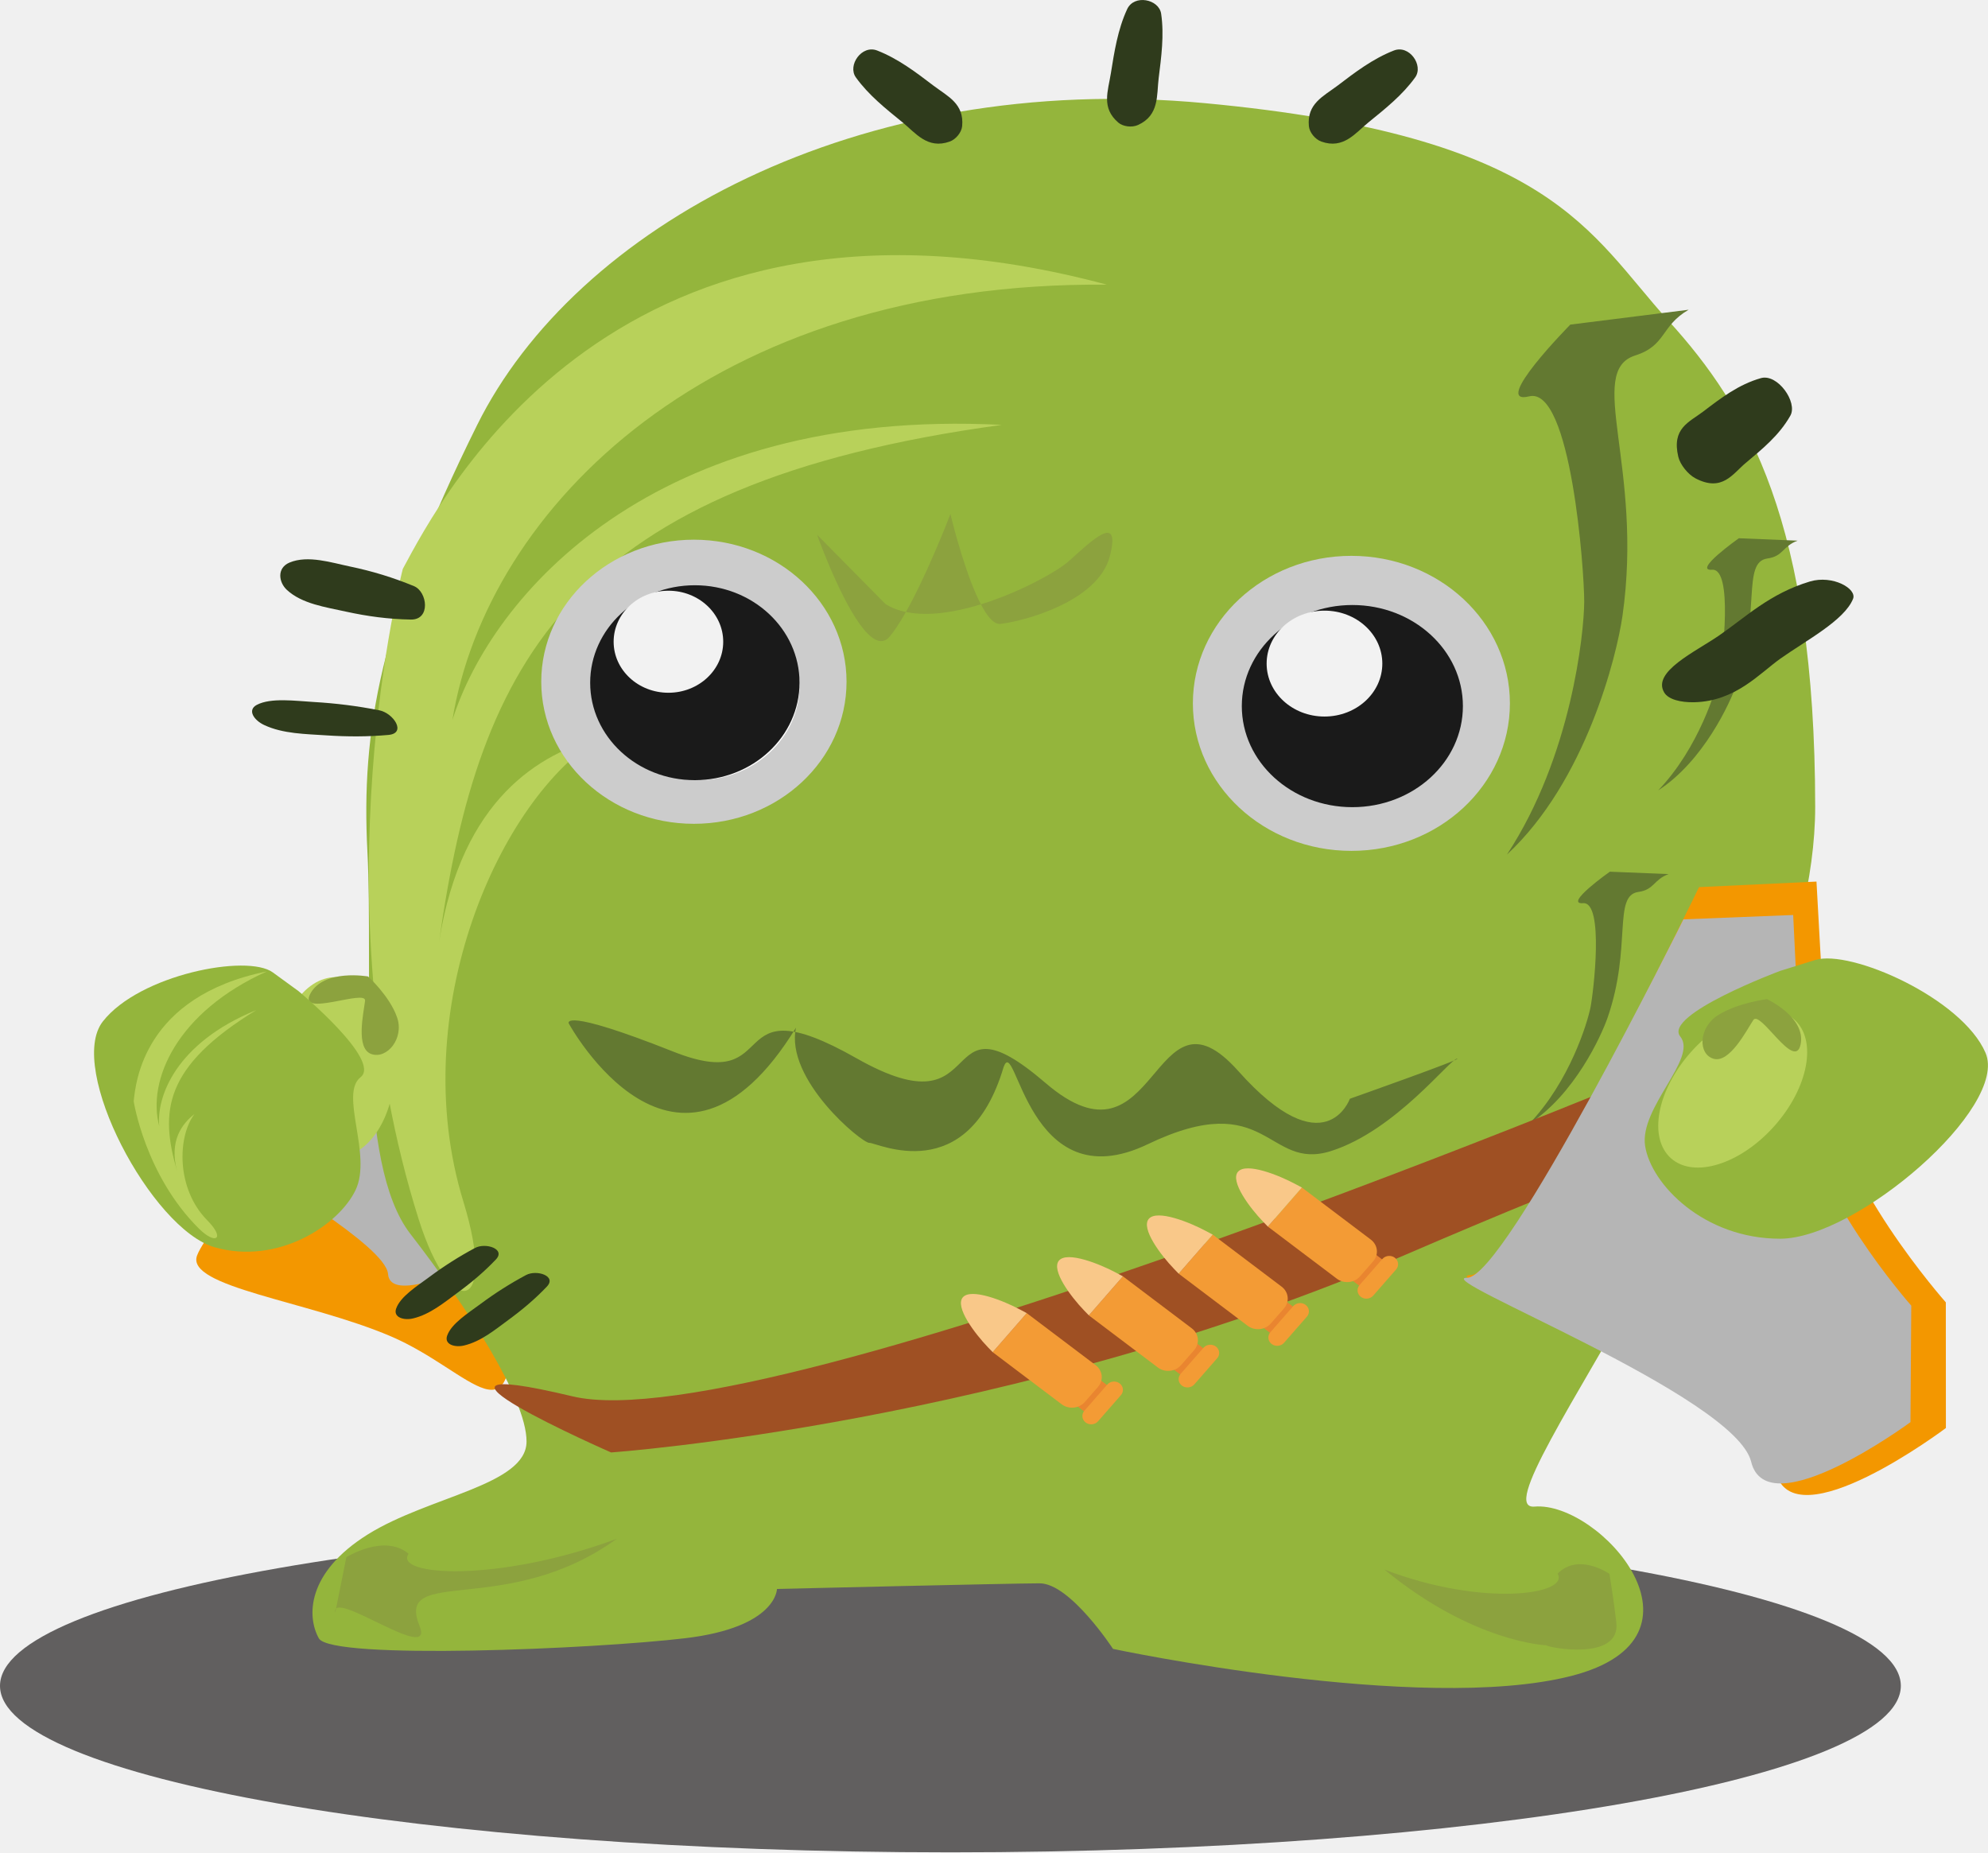
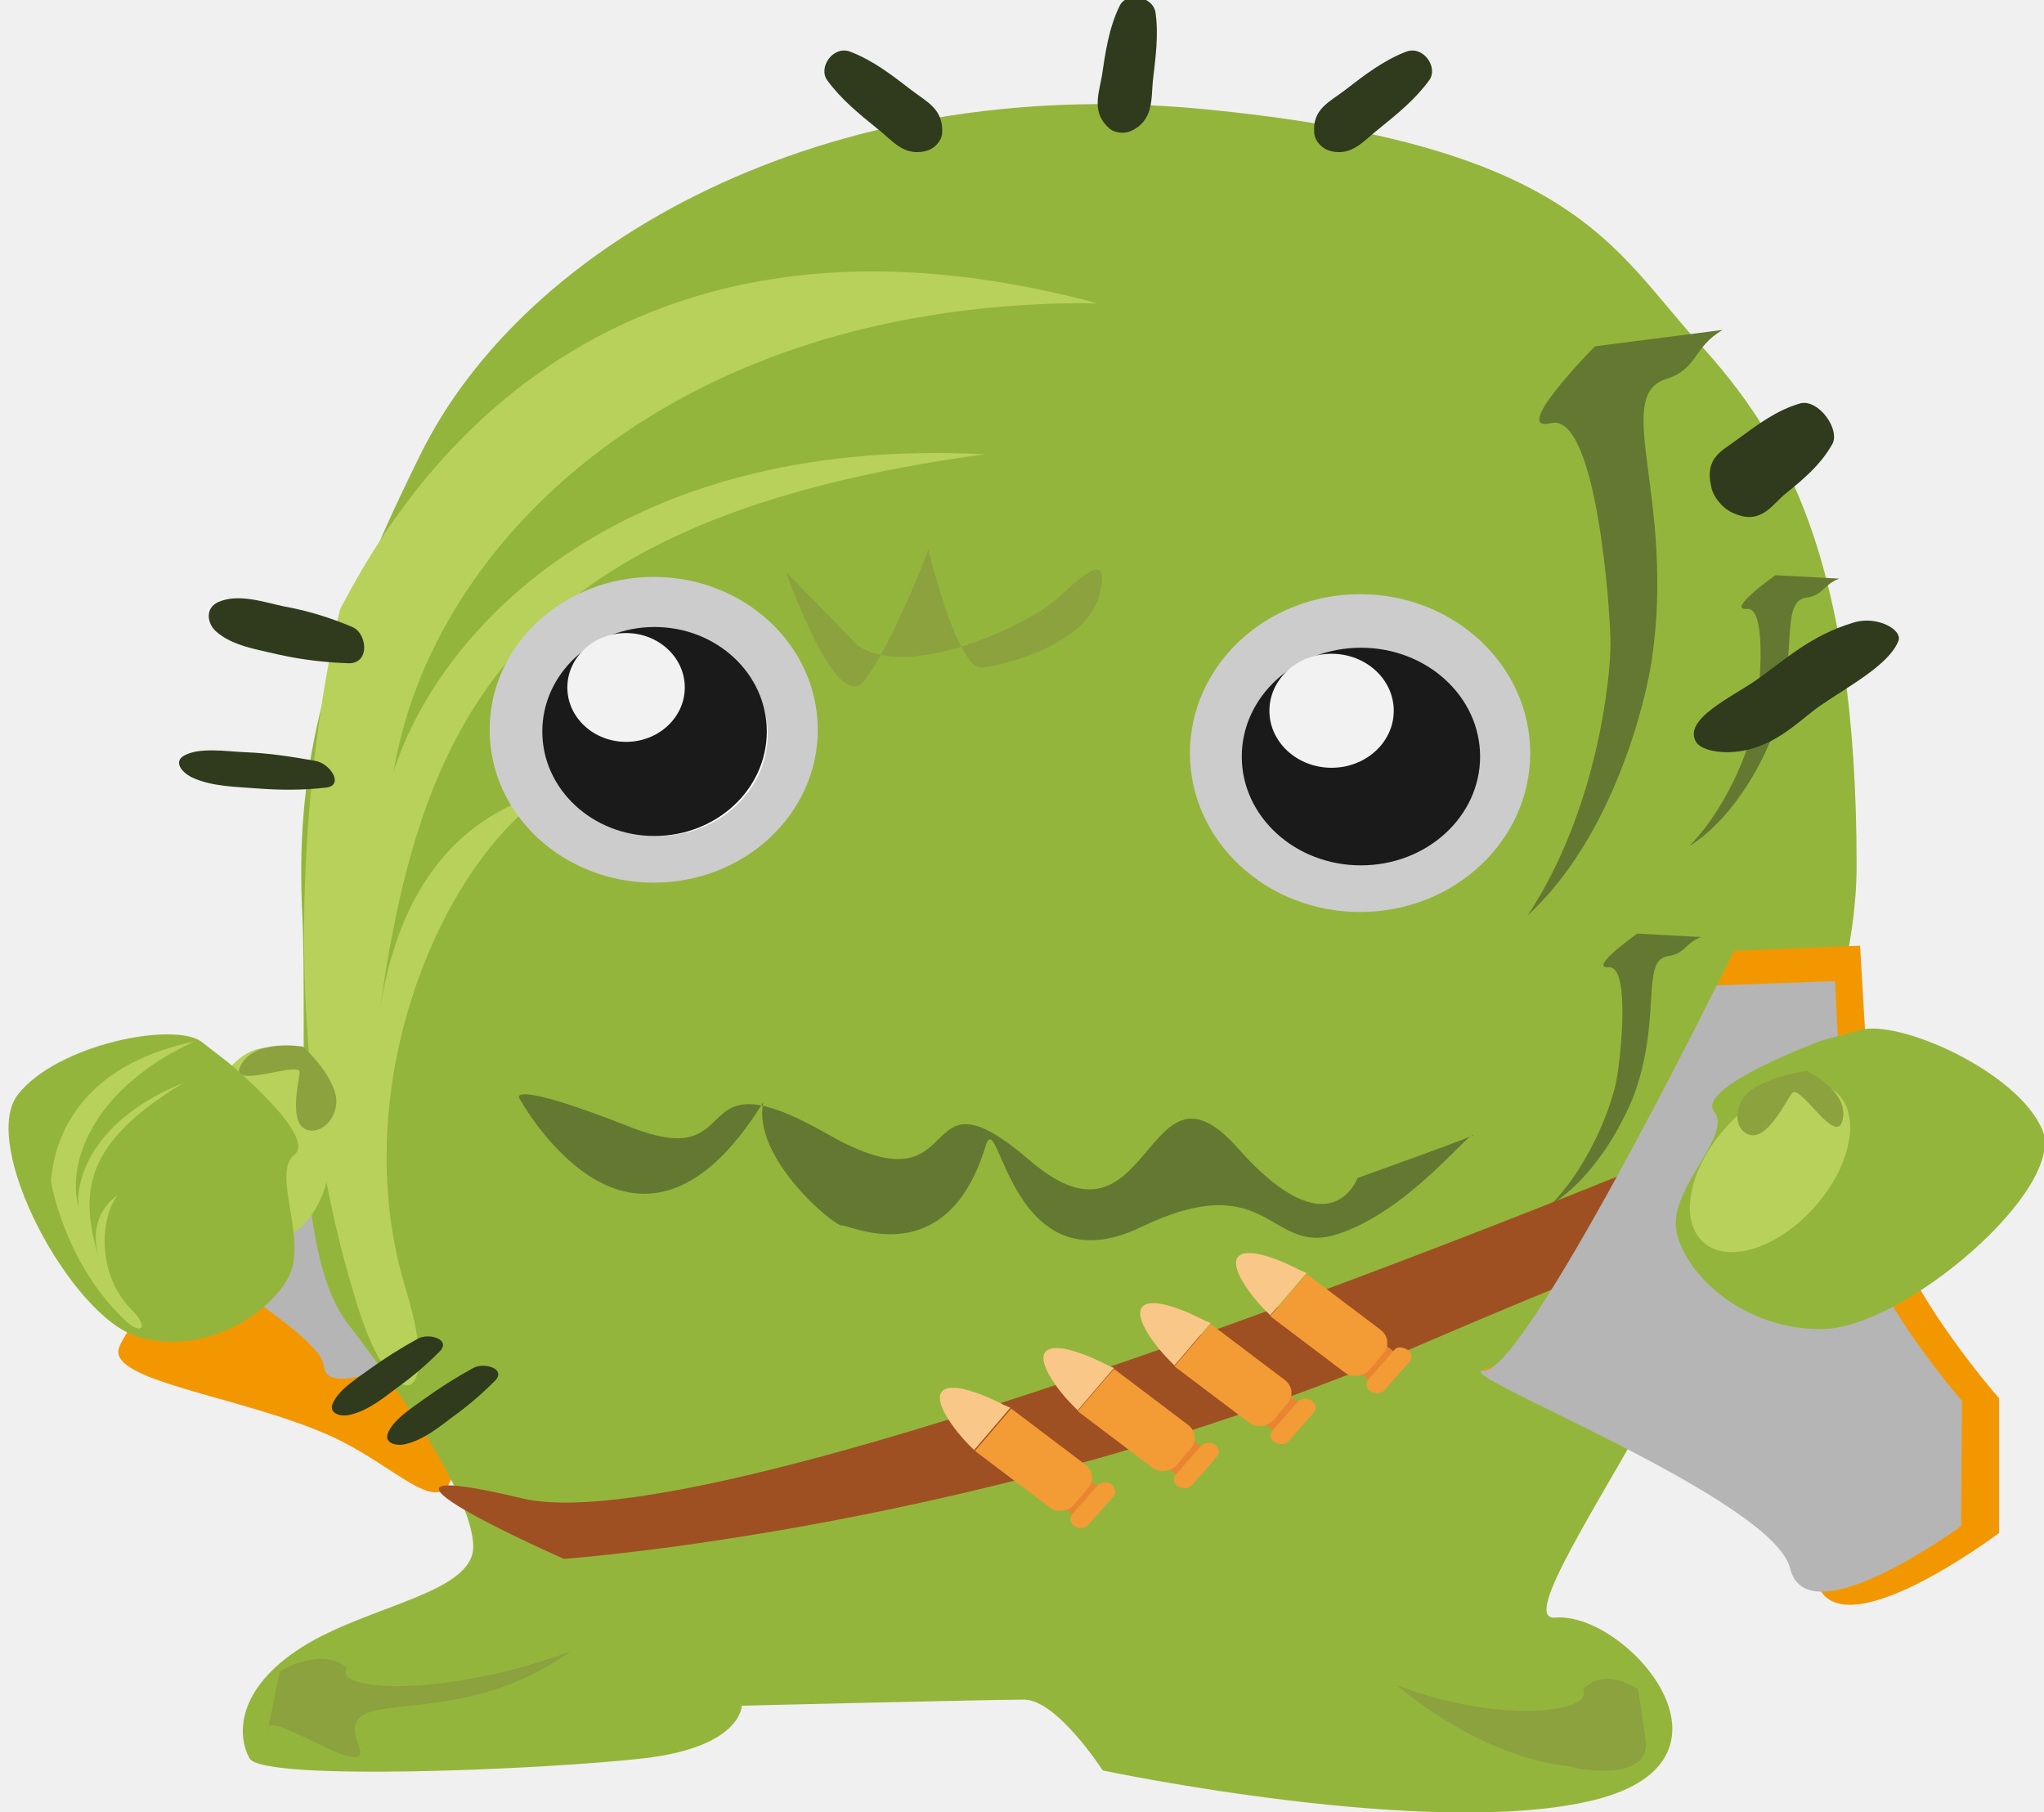
- <svg xmlns="http://www.w3.org/2000/svg" version="1.1" id="圖層_1" x="0px" y="0px" viewBox="0 0 247.45 230.55" style="enable-background:new 0 0 247.45 230.55;" xml:space="preserve">
+ <svg xmlns="http://www.w3.org/2000/svg" version="1.1" id="圖層_1" x="0px" y="0px" viewBox="0 0 236.7 209.8" style="enable-background:new 0 0 236.7 209.8;" xml:space="preserve">
  <style type="text/css">
- 	.st0{opacity:0.61;}
- 	.st1{fill:#060303;}
- 	.st2{fill:#F39700;}
- 	.st3{fill:#B5B5B5;}
- 	.st4{fill:#94B53C;}
- 	.st5{fill:#637931;}
- 	.st6{fill:#8CA23E;}
- 	.st7{fill:#B8D15A;}
- 	.st8{fill:#2F3B1C;}
- 	.st9{fill:#CCCCCC;}
- 	.st10{fill:#FFFFFF;}
- 	.st11{fill:#1A1A1A;}
- 	.st12{fill:#F2F2F2;}
- 	.st13{fill:#9F5023;}
- 	.st14{fill:#E98530;}
- 	.st15{fill:#F39B35;}
- 	.st16{fill:#F9C889;}
+ 	.st0{fill:#F39700;}
+ 	.st1{fill:#B5B5B5;}
+ 	.st2{fill:#94B53C;}
+ 	.st3{fill:#637931;}
+ 	.st4{fill:#8CA23E;}
+ 	.st5{fill:#B8D15A;}
+ 	.st6{fill:#2F3B1C;}
+ 	.st7{fill:#CCCCCC;}
+ 	.st8{fill:#FFFFFF;}
+ 	.st9{fill:#1A1A1A;}
+ 	.st10{fill:#F2F2F2;}
+ 	.st11{fill:#9F5023;}
+ 	.st12{fill:#E98530;}
+ 	.st13{fill:#F39B35;}
+ 	.st14{fill:#F9C889;}
</style>
  <g>
    <g>
-       <g class="st0">
-         <g>
-           <ellipse class="st1" cx="118.3" cy="209.82" rx="118.3" ry="20.72" />
-         </g>
-       </g>
      <g>
        <g>
          <g>
-             <path class="st2" d="M57.63,117.37c0,0-9.67,12.26-14.26,17.05s-17.38,17.93-18.84,21.84c-1.46,3.91,13.79,5.65,24.1,10.05       s15.91,14.27,14.79-3.85C62.31,144.34,57.63,117.37,57.63,117.37z" />
-             <path class="st3" d="M49.62,129.49c0,0-13.33,17.29-15.47,16.94c-2.15-0.35,13.88,8.54,14.15,12.14       c0.27,3.6,9.29-0.69,9.29-0.69l1.14-6.11c0,0-4.68-7.05-4.15-11.62s1.22-9.94,1.22-9.94L49.62,129.49z" />
+             <path class="st0" d="M46.9,117.1c0,0-9.7,12.3-14.3,17S15.3,152,13.8,156c-1.5,3.9,13.8,5.6,24.1,10.1s15.9,14.3,14.8-3.9       C51.6,144,46.9,117.1,46.9,117.1z" />
+             <path class="st1" d="M38.9,129.2c0,0-13.3,17.3-15.5,16.9c-2.1-0.4,13.9,8.5,14.1,12.1c0.3,3.6,9.3-0.7,9.3-0.7l1.1-6.1       c0,0-4.7-7.1-4.2-11.6s1.2-9.9,1.2-9.9L38.9,129.2z" />
          </g>
-           <path class="st4" d="M59.39,52.9C47.23,77.39,44.96,91,45.73,105.96s-1.5,38.77,5.35,47.61s14.46,20.4,14.46,25.84      s-12.16,6.81-19.77,11.57s-7.6,10.21-6.08,12.93c1.52,2.72,34.22,1.34,45.62-0.02s11.4-6.13,11.4-6.13s28.9-0.69,32.7-0.7      c3.8,0,9.13,8.16,9.13,8.16s38.31,8.14,57.03,3.37s3.56-21.77-4.57-21.08c-8.13,0.68,34.95-51.71,34.94-87.08      c-0.02-35.37-8.39-49.65-18.28-60.53s-14.33-23-57.68-27.06S71.54,28.41,59.39,52.9z" />
-           <path class="st5" d="M210.19,38.55c-3.49,2.01-2.77,4.46-6.65,5.69c-6.21,1.97,1.06,13.92-1.59,32.43      c-0.71,4.94-4.54,20.55-14.38,29.69c8.05-12.24,9.6-27.61,9.62-31.44c0.02-3.83-1.64-26.87-6.85-25.59      c-4.89,1.21,5.12-8.93,5.12-8.93L210.19,38.55z" />
-           <path class="st5" d="M207.69,108.79c-1.88,0.69-1.76,1.94-3.76,2.22c-3.2,0.45-0.79,6.85-3.82,15.62      c-0.81,2.34-4.14,9.6-9.77,13.24c5.06-5.29,7.26-12.62,7.63-14.48c0.37-1.86,1.73-13.18-0.92-12.98      c-2.49,0.19,3.33-3.92,3.33-3.92L207.69,108.79z" />
-           <path class="st5" d="M223.75,67.29c-1.88,0.69-1.76,1.94-3.76,2.22c-3.2,0.45-0.79,6.85-3.82,15.62      c-0.81,2.34-4.14,9.6-9.77,13.24c5.06-5.29,7.26-12.62,7.63-14.48c0.37-1.86,1.73-13.18-0.92-12.98      c-2.49,0.19,3.33-3.92,3.33-3.92L223.75,67.29z" />
-           <path class="st6" d="M41.73,200.7c-0.51-3.11,12.48,6.57,10.48,1.62c-3.05-7.52,10.91-0.9,24.57-10.81      c-14.88,5.52-27.85,4.61-25.92,1.87c-3.02-2.54-7.75,0.43-7.75,0.43L41.73,200.7z" />
-           <path class="st6" d="M192.46,204.77c0,0-9.07-0.32-20.13-9.42c12.23,4.69,23.07,3.12,21.55,0.51c2.6-2.67,6.45,0.02,6.45,0.02      s0.51,3.07,0.86,6.06C201.74,206.77,192.76,205.08,192.46,204.77z" />
-           <path class="st7" d="M50.14,70.8c4.81-8.92,26.74-51.68,87.64-35.37C88.51,35,60.59,63.26,56.31,89.62      c4.87-15.4,24.91-38.93,68.38-36.74c-53.54,7.3-65.06,29.24-70.03,64.28c2.84-17.81,12.56-23.38,20.05-25.37      c-12.45,7.49-24.33,34.03-17.03,57.77c4.27,13.9-1.55,14.88-5.55,2.24C39.42,111.6,50.14,70.8,50.14,70.8z" />
-           <path class="st8" d="M217.29,57.62c2.05-1.72,4.18-3.44,5.56-5.89c0.94-1.67-1.59-5.25-3.66-4.67c-2.79,0.79-5.01,2.5-7.16,4.14      c-1.79,1.36-3.97,2.09-3.13,5.65c0.23,0.97,1.19,2.18,2.13,2.68C214.37,61.28,215.67,58.97,217.29,57.62z" />
-           <path class="st8" d="M225.29,72.37c-4.98,1.49-7.99,4.43-11.28,6.7c-2.93,2.03-8.45,4.54-6.85,7.14      c0.51,0.83,2.01,1.23,3.73,1.19c5.13-0.12,8.12-3.58,10.72-5.43c3.16-2.24,7.95-4.74,9.04-7.43      C231.17,73.27,228.12,71.53,225.29,72.37z" />
-           <path class="st8" d="M51.53,72.95c-2.59-1.07-5.17-1.86-7.95-2.44c-2.28-0.47-5.25-1.46-7.55-0.49c-1.6,0.68-1.34,2.46-0.32,3.4      c1.88,1.74,4.82,2.14,7.34,2.7c2.69,0.59,5.3,0.94,8.09,0.99C53.64,77.15,53.2,73.64,51.53,72.95z" />
-           <path class="st8" d="M47.2,88.4c-2.75-0.54-5.4-0.87-8.15-1.03c-2.26-0.13-5.33-0.57-7.09,0.36c-1.22,0.65-0.34,1.92,0.93,2.51      c2.35,1.1,5.18,1.11,7.69,1.28c2.67,0.18,5.19,0.18,7.76-0.05C50.65,91.27,48.98,88.75,47.2,88.4z" />
-           <path class="st8" d="M59.13,155.32c-2.03,1.09-3.87,2.26-5.67,3.6c-1.47,1.1-3.64,2.43-4.16,3.97c-0.36,1.08,0.97,1.47,2.11,1.2      c2.12-0.5,3.88-1.98,5.53-3.19c1.76-1.29,3.32-2.61,4.76-4.12C63.01,155.44,60.44,154.62,59.13,155.32z" />
-           <path class="st8" d="M65.48,158.69c-2.03,1.09-3.87,2.26-5.67,3.6c-1.47,1.1-3.64,2.43-4.16,3.97c-0.36,1.08,0.97,1.47,2.11,1.2      c2.12-0.5,3.88-1.98,5.53-3.19c1.76-1.29,3.32-2.61,4.76-4.12C69.36,158.8,66.79,157.99,65.48,158.69z" />
-           <ellipse class="st9" cx="86.37" cy="84.85" rx="19" ry="17.68" />
-           <ellipse class="st10" cx="86.86" cy="85.31" rx="12.67" ry="11.79" />
+           <path class="st2" d="M48.7,52.6C36.5,77.1,34.3,90.7,35,105.7s-1.5,38.8,5.3,47.6s14.5,20.4,14.5,25.8s-12.2,6.8-19.8,11.6      s-7.6,10.2-6.1,12.9c1.5,2.7,34.2,1.3,45.6,0s11.4-6.1,11.4-6.1s28.9-0.7,32.7-0.7c3.8,0,9.1,8.2,9.1,8.2s38.3,8.1,57,3.4      s3.6-21.8-4.6-21.1c-8.1,0.7,34.9-51.7,34.9-87.1c0-35.4-8.4-49.7-18.3-60.5s-14.3-23-57.7-27.1S60.8,28.1,48.7,52.6z" />
+           <path class="st3" d="M199.5,38.2c-3.5,2-2.8,4.5-6.6,5.7c-6.2,2,1.1,13.9-1.6,32.4c-0.7,4.9-4.5,20.6-14.4,29.7      c8.1-12.2,9.6-27.6,9.6-31.4c0-3.8-1.6-26.9-6.9-25.6c-4.9,1.2,5.1-8.9,5.1-8.9L199.5,38.2z" />
+           <path class="st3" d="M197,108.5c-1.9,0.7-1.8,1.9-3.8,2.2c-3.2,0.4-0.8,6.8-3.8,15.6c-0.8,2.3-4.1,9.6-9.8,13.2      c5.1-5.3,7.3-12.6,7.6-14.5c0.4-1.9,1.7-13.2-0.9-13c-2.5,0.2,3.3-3.9,3.3-3.9L197,108.5z" />
+           <path class="st3" d="M213,67c-1.9,0.7-1.8,1.9-3.8,2.2c-3.2,0.4-0.8,6.8-3.8,15.6c-0.8,2.3-4.1,9.6-9.8,13.2      c5.1-5.3,7.3-12.6,7.6-14.5c0.4-1.9,1.7-13.2-0.9-13c-2.5,0.2,3.3-3.9,3.3-3.9L213,67z" />
+           <path class="st4" d="M31,200.4c-0.5-3.1,12.5,6.6,10.5,1.6c-3-7.5,10.9-0.9,24.6-10.8c-14.9,5.5-27.8,4.6-25.9,1.9      c-3-2.5-7.8,0.4-7.8,0.4L31,200.4z" />
+           <path class="st4" d="M181.8,204.5c0,0-9.1-0.3-20.1-9.4c12.2,4.7,23.1,3.1,21.6,0.5c2.6-2.7,6.4,0,6.4,0s0.5,3.1,0.9,6.1      C191,206.5,182.1,204.8,181.8,204.5z" />
+           <path class="st5" d="M39.4,70.5c4.8-8.9,26.7-51.7,87.6-35.4C77.8,34.7,49.9,63,45.6,89.3c4.9-15.4,24.9-38.9,68.4-36.7      c-53.5,7.3-65.1,29.2-70,64.3C46.8,99,56.5,93.5,64,91.5c-12.4,7.5-24.3,34-17,57.8c4.3,13.9-1.5,14.9-5.5,2.2      C28.7,111.3,39.4,70.5,39.4,70.5z" />
+           <path class="st6" d="M206.6,57.3c2.1-1.7,4.2-3.4,5.6-5.9c0.9-1.7-1.6-5.2-3.7-4.7c-2.8,0.8-5,2.5-7.2,4.1      c-1.8,1.4-4,2.1-3.1,5.7c0.2,1,1.2,2.2,2.1,2.7C203.7,61,205,58.7,206.6,57.3z" />
+           <path class="st6" d="M214.6,72.1c-5,1.5-8,4.4-11.3,6.7c-2.9,2-8.4,4.5-6.9,7.1c0.5,0.8,2,1.2,3.7,1.2c5.1-0.1,8.1-3.6,10.7-5.4      c3.2-2.2,7.9-4.7,9-7.4C220.5,73,217.4,71.2,214.6,72.1z" />
+           <path class="st6" d="M40.8,72.6c-2.6-1.1-5.2-1.9-8-2.4c-2.3-0.5-5.2-1.5-7.5-0.5c-1.6,0.7-1.3,2.5-0.3,3.4      c1.9,1.7,4.8,2.1,7.3,2.7c2.7,0.6,5.3,0.9,8.1,1C42.9,76.8,42.5,73.3,40.8,72.6z" />
+           <path class="st6" d="M36.5,88.1c-2.8-0.5-5.4-0.9-8.1-1c-2.3-0.1-5.3-0.6-7.1,0.4c-1.2,0.7-0.3,1.9,0.9,2.5      c2.3,1.1,5.2,1.1,7.7,1.3c2.7,0.2,5.2,0.2,7.8-0.1C39.9,91,38.3,88.4,36.5,88.1z" />
+           <path class="st6" d="M48.4,155c-2,1.1-3.9,2.3-5.7,3.6c-1.5,1.1-3.6,2.4-4.2,4c-0.4,1.1,1,1.5,2.1,1.2c2.1-0.5,3.9-2,5.5-3.2      c1.8-1.3,3.3-2.6,4.8-4.1C52.3,155.1,49.7,154.3,48.4,155z" />
+           <path class="st6" d="M54.8,158.4c-2,1.1-3.9,2.3-5.7,3.6c-1.5,1.1-3.6,2.4-4.2,4c-0.4,1.1,1,1.5,2.1,1.2c2.1-0.5,3.9-2,5.5-3.2      c1.8-1.3,3.3-2.6,4.8-4.1C58.7,158.5,56.1,157.7,54.8,158.4z" />
+           <ellipse class="st7" cx="75.7" cy="84.5" rx="19" ry="17.7" />
+           <ellipse class="st8" cx="76.2" cy="85" rx="12.7" ry="11.8" />
          <g>
-             <ellipse class="st11" cx="86.49" cy="84.97" rx="13.03" ry="12.13" />
-             <ellipse class="st12" cx="83.2" cy="79.87" rx="6.82" ry="6.35" />
+             <ellipse class="st9" cx="75.8" cy="84.7" rx="13" ry="12.1" />
+             <ellipse class="st10" cx="72.5" cy="79.6" rx="6.8" ry="6.3" />
          </g>
          <g>
-             <ellipse class="st9" cx="168.21" cy="87.54" rx="19.73" ry="18.36" />
-             <ellipse class="st10" cx="168.72" cy="88.01" rx="13.15" ry="12.24" />
+             <ellipse class="st7" cx="157.5" cy="87.2" rx="19.7" ry="18.4" />
+             <ellipse class="st8" cx="158" cy="87.7" rx="13.1" ry="12.2" />
          </g>
-           <path class="st5" d="M70.79,127.37c0,0,13.45,24.71,28.29,0.53c-1.41,6.44,8.22,14.39,9.13,14.34s12.22,5.68,16.71-9.43      c1.54-4.33,2.91,16.81,17.94,9.6c15.03-7.21,14.81,3.41,22.84,0.84c8.04-2.57,14.76-11.44,15.67-11.49s-13.35,4.99-13.35,4.99      s-3.09,8.66-13.9-3.46s-9.92,13.57-23.99,1.49c-14.07-12.08-6.48,6.59-23.52-3.07s-8.81,4.74-22.84-0.84      C69.74,125.31,70.79,127.37,70.79,127.37z" />
-           <path class="st5" d="M204.8,205.19" />
+           <path class="st3" d="M60.1,127.1c0,0,13.4,24.7,28.3,0.5c-1.4,6.4,8.2,14.4,9.1,14.3s12.2,5.7,16.7-9.4      c1.5-4.3,2.9,16.8,17.9,9.6c15-7.2,14.8,3.4,22.8,0.8c8-2.6,14.8-11.4,15.7-11.5s-13.4,5-13.4,5s-3.1,8.7-13.9-3.5      s-9.9,13.6-24,1.5s-6.5,6.6-23.5-3.1s-8.8,4.7-22.8-0.8C59,125,60.1,127.1,60.1,127.1z" />
+           <path class="st3" d="M194.1,204.9" />
          <g>
-             <ellipse class="st7" cx="41.82" cy="132.83" rx="7.31" ry="11.22" />
-             <path class="st6" d="M45.81,121.53c0,0-5.49-0.97-7.17,2.12c-1.68,3.08,6.99-0.61,6.8,0.91c-0.18,1.51-1.2,5.92,0.77,6.62       s4.15-1.98,3.2-4.6C48.48,123.94,45.81,121.53,45.81,121.53z" />
+             <ellipse class="st5" cx="31.1" cy="132.5" rx="7.3" ry="11.2" />
+             <path class="st4" d="M35.1,121.2c0,0-5.5-1-7.2,2.1c-1.7,3.1,7-0.6,6.8,0.9c-0.2,1.5-1.2,5.9,0.8,6.6s4.2-2,3.2-4.6       C37.8,123.6,35.1,121.2,35.1,121.2z" />
          </g>
-           <path class="st4" d="M37.15,123.35c0,0,10.4,8.63,7.73,10.72c-2.66,2.09,1.47,9.66-0.62,14.04s-9.66,9.35-17.52,7.13      S8.25,132.95,12.8,127.13s17.95-8.43,21.15-6.11C37.15,123.35,37.15,123.35,37.15,123.35z" />
-           <path class="st7" d="M16.64,137.06c0.25-2.27,1.19-13.04,16.58-16.16c-11.24,5.06-14.92,13.58-13.4,19.25      c-0.35-3.56,1.98-10.32,12.07-14.43c-11.48,7.04-12.03,12.59-9.84,20.06c-1.04-3.83,0.65-5.95,2.16-7.13      c-2.12,2.79-2.31,9.29,1.59,13.23c2.29,2.31,1.05,3.11-1.05,1.02C18.06,146.27,16.64,137.06,16.64,137.06z" />
+           <path class="st2" d="M26.4,123c0,0,10.4,8.6,7.7,10.7c-2.7,2.1,1.5,9.7-0.6,14s-9.7,9.4-17.5,7.1s-18.5-22.3-13.9-28.1      c4.6-5.8,18-8.4,21.2-6.1C26.4,123,26.4,123,26.4,123z" />
+           <path class="st5" d="M5.9,136.8c0.2-2.3,1.2-13,16.6-16.2c-11.2,5.1-14.9,13.6-13.4,19.2c-0.4-3.6,2-10.3,12.1-14.4      c-11.5,7-12,12.6-9.8,20.1c-1-3.8,0.6-5.9,2.2-7.1c-2.1,2.8-2.3,9.3,1.6,13.2c2.3,2.3,1,3.1-1,1C7.4,146,5.9,136.8,5.9,136.8z" />
          <g>
-             <ellipse class="st11" cx="168.33" cy="87.88" rx="13.76" ry="12.58" />
-             <ellipse class="st12" cx="164.86" cy="82.59" rx="7.2" ry="6.59" />
+             <ellipse class="st9" cx="157.6" cy="87.6" rx="13.8" ry="12.6" />
+             <ellipse class="st10" cx="154.2" cy="82.3" rx="7.2" ry="6.6" />
          </g>
-           <path class="st13" d="M210.33,131.49c0,0-114.72,48.1-139.06,42.3c-24.34-5.8,4.79,6.98,4.79,6.98s49.83-3.47,99.01-24.66      s47.97-16.74,47.97-16.74L216.48,129" />
+           <path class="st11" d="M199.6,131.2c0,0-114.7,48.1-139.1,42.3c-24.3-5.8,4.8,7,4.8,7s49.8-3.5,99-24.7s48-16.7,48-16.7      l-6.6-10.4" />
          <g>
-             <path class="st2" d="M211.48,110.41c0,0-23.36,48.3-28.47,48.3s35.81,15.63,38.01,24.47s21.19-5.45,21.19-5.45l-0.01-15.64       c0,0-13.89-15.64-14.63-27.2s-1.47-25.17-1.47-25.17L211.48,110.41z" />
-             <path class="st3" d="M209.54,114.42c0,0-22.14,44.64-26.92,44.61s33.35,14.69,35.35,22.9S237.8,177,237.8,177l0.1-14.5       c0,0-12.87-14.57-13.49-25.29s-1.21-23.33-1.21-23.33L209.54,114.42z" />
+             <path class="st0" d="M200.8,110.1c0,0-23.4,48.3-28.5,48.3s35.8,15.6,38,24.5s21.2-5.4,21.2-5.4l0-15.6       c0,0-13.9-15.6-14.6-27.2s-1.5-25.2-1.5-25.2L200.8,110.1z" />
+             <path class="st1" d="M198.8,114.1c0,0-22.1,44.6-26.9,44.6s33.4,14.7,35.4,22.9s19.8-4.9,19.8-4.9l0.1-14.5       c0,0-12.9-14.6-13.5-25.3s-1.2-23.3-1.2-23.3L198.8,114.1z" />
          </g>
-           <path class="st4" d="M221.57,120.84c0,0-14.61,5.45-12.42,8.17s-5.11,8.84-4.38,13.61c0.73,4.76,7.31,11.56,16.81,11.55      c9.5,0,28.49-16.34,25.56-23.14c-2.93-6.8-16.81-12.91-21.2-11.55C221.57,120.84,221.57,120.84,221.57,120.84z" />
+           <path class="st2" d="M210.9,120.5c0,0-14.6,5.4-12.4,8.2c2.2,2.7-5.1,8.8-4.4,13.6c0.7,4.8,7.3,11.6,16.8,11.6      c9.5,0,28.5-16.3,25.6-23.1c-2.9-6.8-16.8-12.9-21.2-11.5C210.9,120.5,210.9,120.5,210.9,120.5z" />
          <g>
-             <ellipse transform="matrix(0.6653 -0.7466 0.7466 0.6653 -28.9987 206.3847)" class="st7" cx="215.67" cy="135.53" rx="11.55" ry="6.94" />
-             <path class="st6" d="M219.94,124.35c0,0,4.89,2.27,4.18,5.65s-5.03-4.35-5.88-3.05c-0.85,1.3-2.94,5.37-4.92,4.83       s-1.93-3.87,0.52-5.43C216.29,124.8,219.94,124.35,219.94,124.35z" />
+             <ellipse transform="matrix(0.6653 -0.7466 0.7466 0.6653 -32.3547 198.2876)" class="st5" cx="205" cy="135.2" rx="11.6" ry="6.9" />
+             <path class="st4" d="M209.2,124c0,0,4.9,2.3,4.2,5.6c-0.7,3.4-5-4.3-5.9-3c-0.9,1.3-2.9,5.4-4.9,4.8s-1.9-3.9,0.5-5.4       C205.6,124.5,209.2,124,209.2,124z" />
          </g>
          <g>
-             <polygon class="st14" points="138.64,173.02 135.78,176.3 132.83,174.06 135.68,170.79      " />
-             <path class="st15" d="M137.82,172.33l-2.85,3.26c-0.38,0.44-0.31,1.09,0.16,1.45s1.17,0.29,1.55-0.15l2.85-3.26       c0.38-0.44,0.31-1.09-0.16-1.45C138.9,171.82,138.2,171.88,137.82,172.33z" />
-             <path class="st15" d="M123.56,168.29l8.58,6.48c0.88,0.67,2.18,0.54,2.89-0.28l1.65-1.89c0.71-0.82,0.58-2.02-0.3-2.69       l-8.58-6.48L123.56,168.29z" />
-             <path class="st16" d="M127.03,163.02c-2.08-1.12-6.14-2.75-7.18-1.56s1.51,4.55,3.12,6.22l0.59,0.61l4.24-4.86L127.03,163.02z" />
+             <polygon class="st12" points="127.9,172.7 125.1,176 122.1,173.8 125,170.5      " />
+             <path class="st13" d="M127.1,172l-2.9,3.3c-0.4,0.4-0.3,1.1,0.2,1.4s1.2,0.3,1.6-0.1l2.9-3.3c0.4-0.4,0.3-1.1-0.2-1.4       C128.2,171.5,127.5,171.6,127.1,172z" />
+             <path class="st13" d="M112.9,168l8.6,6.5c0.9,0.7,2.2,0.5,2.9-0.3l1.6-1.9c0.7-0.8,0.6-2-0.3-2.7l-8.6-6.5L112.9,168z" />
+             <path class="st14" d="M116.3,162.7c-2.1-1.1-6.1-2.8-7.2-1.6s1.5,4.6,3.1,6.2l0.6,0.6l4.2-4.9L116.3,162.7z" />
          </g>
          <g>
-             <polygon class="st14" points="150.62,168.44 147.76,171.71 144.8,169.48 147.66,166.2      " />
-             <path class="st15" d="M149.8,167.74l-2.85,3.26c-0.38,0.44-0.31,1.09,0.16,1.45s1.17,0.29,1.55-0.15l2.85-3.26       c0.38-0.44,0.31-1.09-0.16-1.45C150.88,167.24,150.18,167.3,149.8,167.74z" />
-             <path class="st15" d="M135.53,163.71l8.58,6.48c0.88,0.67,2.18,0.54,2.89-0.28l1.65-1.89c0.71-0.82,0.58-2.02-0.3-2.69       l-8.58-6.48L135.53,163.71z" />
-             <path class="st16" d="M139,158.44c-2.08-1.12-6.14-2.75-7.18-1.56s1.51,4.55,3.12,6.22l0.59,0.61l4.24-4.86L139,158.44z" />
+             <polygon class="st12" points="139.9,168.1 137.1,171.4 134.1,169.2 137,165.9      " />
+             <path class="st13" d="M139.1,167.4l-2.9,3.3c-0.4,0.4-0.3,1.1,0.2,1.4s1.2,0.3,1.6-0.1l2.9-3.3c0.4-0.4,0.3-1.1-0.2-1.4       C140.2,166.9,139.5,167,139.1,167.4z" />
+             <path class="st13" d="M124.8,163.4l8.6,6.5c0.9,0.7,2.2,0.5,2.9-0.3l1.6-1.9c0.7-0.8,0.6-2-0.3-2.7l-8.6-6.5L124.8,163.4z" />
+             <path class="st14" d="M128.3,158.1c-2.1-1.1-6.1-2.8-7.2-1.6s1.5,4.6,3.1,6.2l0.6,0.6l4.2-4.9L128.3,158.1z" />
          </g>
          <g>
-             <polygon class="st14" points="161.79,163.25 158.93,166.53 155.98,164.29 158.83,161.02      " />
-             <path class="st15" d="M160.97,162.56l-2.85,3.26c-0.38,0.44-0.31,1.09,0.16,1.45s1.17,0.29,1.55-0.15l2.85-3.26       c0.38-0.44,0.31-1.09-0.16-1.45S161.36,162.12,160.97,162.56z" />
-             <path class="st15" d="M146.71,158.52l8.58,6.48c0.88,0.67,2.18,0.54,2.89-0.28l1.65-1.89c0.71-0.82,0.58-2.02-0.3-2.69       l-8.58-6.48L146.71,158.52z" />
-             <path class="st16" d="M150.18,153.25c-2.08-1.12-6.14-2.75-7.18-1.56s1.51,4.55,3.12,6.22l0.59,0.61l4.24-4.86L150.18,153.25z" />
+             <polygon class="st12" points="151.1,162.9 148.2,166.2 145.3,164 148.1,160.7      " />
+             <path class="st13" d="M150.3,162.3l-2.9,3.3c-0.4,0.4-0.3,1.1,0.2,1.4s1.2,0.3,1.6-0.1l2.9-3.3c0.4-0.4,0.3-1.1-0.2-1.4       S150.7,161.8,150.3,162.3z" />
+             <path class="st13" d="M136,158.2l8.6,6.5c0.9,0.7,2.2,0.5,2.9-0.3l1.6-1.9c0.7-0.8,0.6-2-0.3-2.7l-8.6-6.5L136,158.2z" />
+             <path class="st14" d="M139.5,152.9c-2.1-1.1-6.1-2.8-7.2-1.6s1.5,4.6,3.1,6.2l0.6,0.6l4.2-4.9L139.5,152.9z" />
          </g>
          <g>
-             <polygon class="st14" points="172.89,157.39 170.03,160.66 167.08,158.43 169.93,155.15      " />
-             <path class="st15" d="M172.07,156.69l-2.85,3.26c-0.38,0.44-0.31,1.09,0.16,1.45s1.17,0.29,1.55-0.15l2.85-3.26       c0.38-0.44,0.31-1.09-0.16-1.45C173.15,156.18,172.45,156.25,172.07,156.69z" />
-             <path class="st15" d="M157.81,152.66l8.58,6.48c0.88,0.67,2.18,0.54,2.89-0.28l1.65-1.89c0.71-0.82,0.58-2.02-0.3-2.69       l-8.58-6.48L157.81,152.66z" />
-             <path class="st16" d="M161.28,147.39c-2.08-1.12-6.14-2.75-7.18-1.56s1.51,4.55,3.12,6.22l0.59,0.61l4.24-4.86L161.28,147.39z" />
+             <polygon class="st12" points="162.2,157.1 159.3,160.4 156.4,158.1 159.2,154.8      " />
+             <path class="st13" d="M161.4,156.4l-2.9,3.3c-0.4,0.4-0.3,1.1,0.2,1.4s1.2,0.3,1.6-0.1l2.9-3.3c0.4-0.4,0.3-1.1-0.2-1.4       C162.4,155.9,161.7,155.9,161.4,156.4z" />
+             <path class="st13" d="M147.1,152.4l8.6,6.5c0.9,0.7,2.2,0.5,2.9-0.3l1.6-1.9c0.7-0.8,0.6-2-0.3-2.7l-8.6-6.5L147.1,152.4z" />
+             <path class="st14" d="M150.6,147.1c-2.1-1.1-6.1-2.8-7.2-1.6s1.5,4.6,3.1,6.2l0.6,0.6l4.2-4.9L150.6,147.1z" />
          </g>
-           <path class="st6" d="M101.7,66.55c0,0,2.64,7.43,5.34,11.16c1.32,1.82,2.65,2.76,3.7,1.52c2.45-2.92,5.62-10.4,6.94-13.68      c0.39-0.97,0.62-1.58,0.62-1.58s1.4,5.91,3.18,9.96c0.96,2.19,2.03,3.83,3.04,3.72c2.9-0.33,12.15-2.76,13.62-8.41      c1.46-5.65-2.44-1.78-5.08,0.58c-2.63,2.36-16.43,9.41-22.85,5.35" />
+           <path class="st4" d="M91,66.2c0,0,2.6,7.4,5.3,11.2c1.3,1.8,2.7,2.8,3.7,1.5c2.4-2.9,5.6-10.4,6.9-13.7c0.4-1,0.6-1.6,0.6-1.6      s1.4,5.9,3.2,10c1,2.2,2,3.8,3,3.7c2.9-0.3,12.2-2.8,13.6-8.4c1.5-5.7-2.4-1.8-5.1,0.6c-2.6,2.4-16.4,9.4-22.8,5.3" />
        </g>
      </g>
    </g>
-     <path class="st8" d="M170.36,15.21c2.07-1.68,4.22-3.39,5.79-5.58c1.07-1.49-0.73-4.1-2.66-3.34c-2.61,1.02-4.84,2.72-6.99,4.36   c-1.79,1.35-3.85,2.25-3.58,5.06c0.08,0.77,0.77,1.63,1.55,1.91C167.24,18.61,168.72,16.54,170.36,15.21z" />
-     <path class="st8" d="M144.22,9.74c0.33-2.65,0.7-5.37,0.31-8.03c-0.27-1.82-3.36-2.45-4.23-0.57c-1.18,2.55-1.6,5.32-2.03,7.99   c-0.35,2.22-1.22,4.29,0.93,6.13c0.59,0.5,1.69,0.64,2.44,0.3C144.33,14.35,143.96,11.83,144.22,9.74z" />
-     <path class="st8" d="M112.32,15.21c-2.07-1.68-4.22-3.39-5.79-5.58c-1.07-1.49,0.73-4.1,2.66-3.34c2.61,1.02,4.84,2.72,6.99,4.36   c1.79,1.35,3.85,2.25,3.58,5.06c-0.08,0.77-0.77,1.63-1.55,1.91C115.44,18.61,113.96,16.54,112.32,15.21z" />
+     <path class="st6" d="M159.7,14.9c2.1-1.7,4.2-3.4,5.8-5.6c1.1-1.5-0.7-4.1-2.7-3.3c-2.6,1-4.8,2.7-7,4.4c-1.8,1.4-3.9,2.2-3.6,5.1   c0.1,0.8,0.8,1.6,1.6,1.9C156.5,18.3,158,16.2,159.7,14.9z" />
+     <path class="st6" d="M133.5,9.4c0.3-2.6,0.7-5.4,0.3-8c-0.3-1.8-3.4-2.5-4.2-0.6c-1.2,2.5-1.6,5.3-2,8c-0.4,2.2-1.2,4.3,0.9,6.1   c0.6,0.5,1.7,0.6,2.4,0.3C133.6,14,133.3,11.5,133.5,9.4z" />
+     <path class="st6" d="M101.6,14.9c-2.1-1.7-4.2-3.4-5.8-5.6c-1.1-1.5,0.7-4.1,2.7-3.3c2.6,1,4.8,2.7,7,4.4c1.8,1.4,3.8,2.2,3.6,5.1   c-0.1,0.8-0.8,1.6-1.6,1.9C104.7,18.3,103.3,16.2,101.6,14.9z" />
  </g>
</svg>
